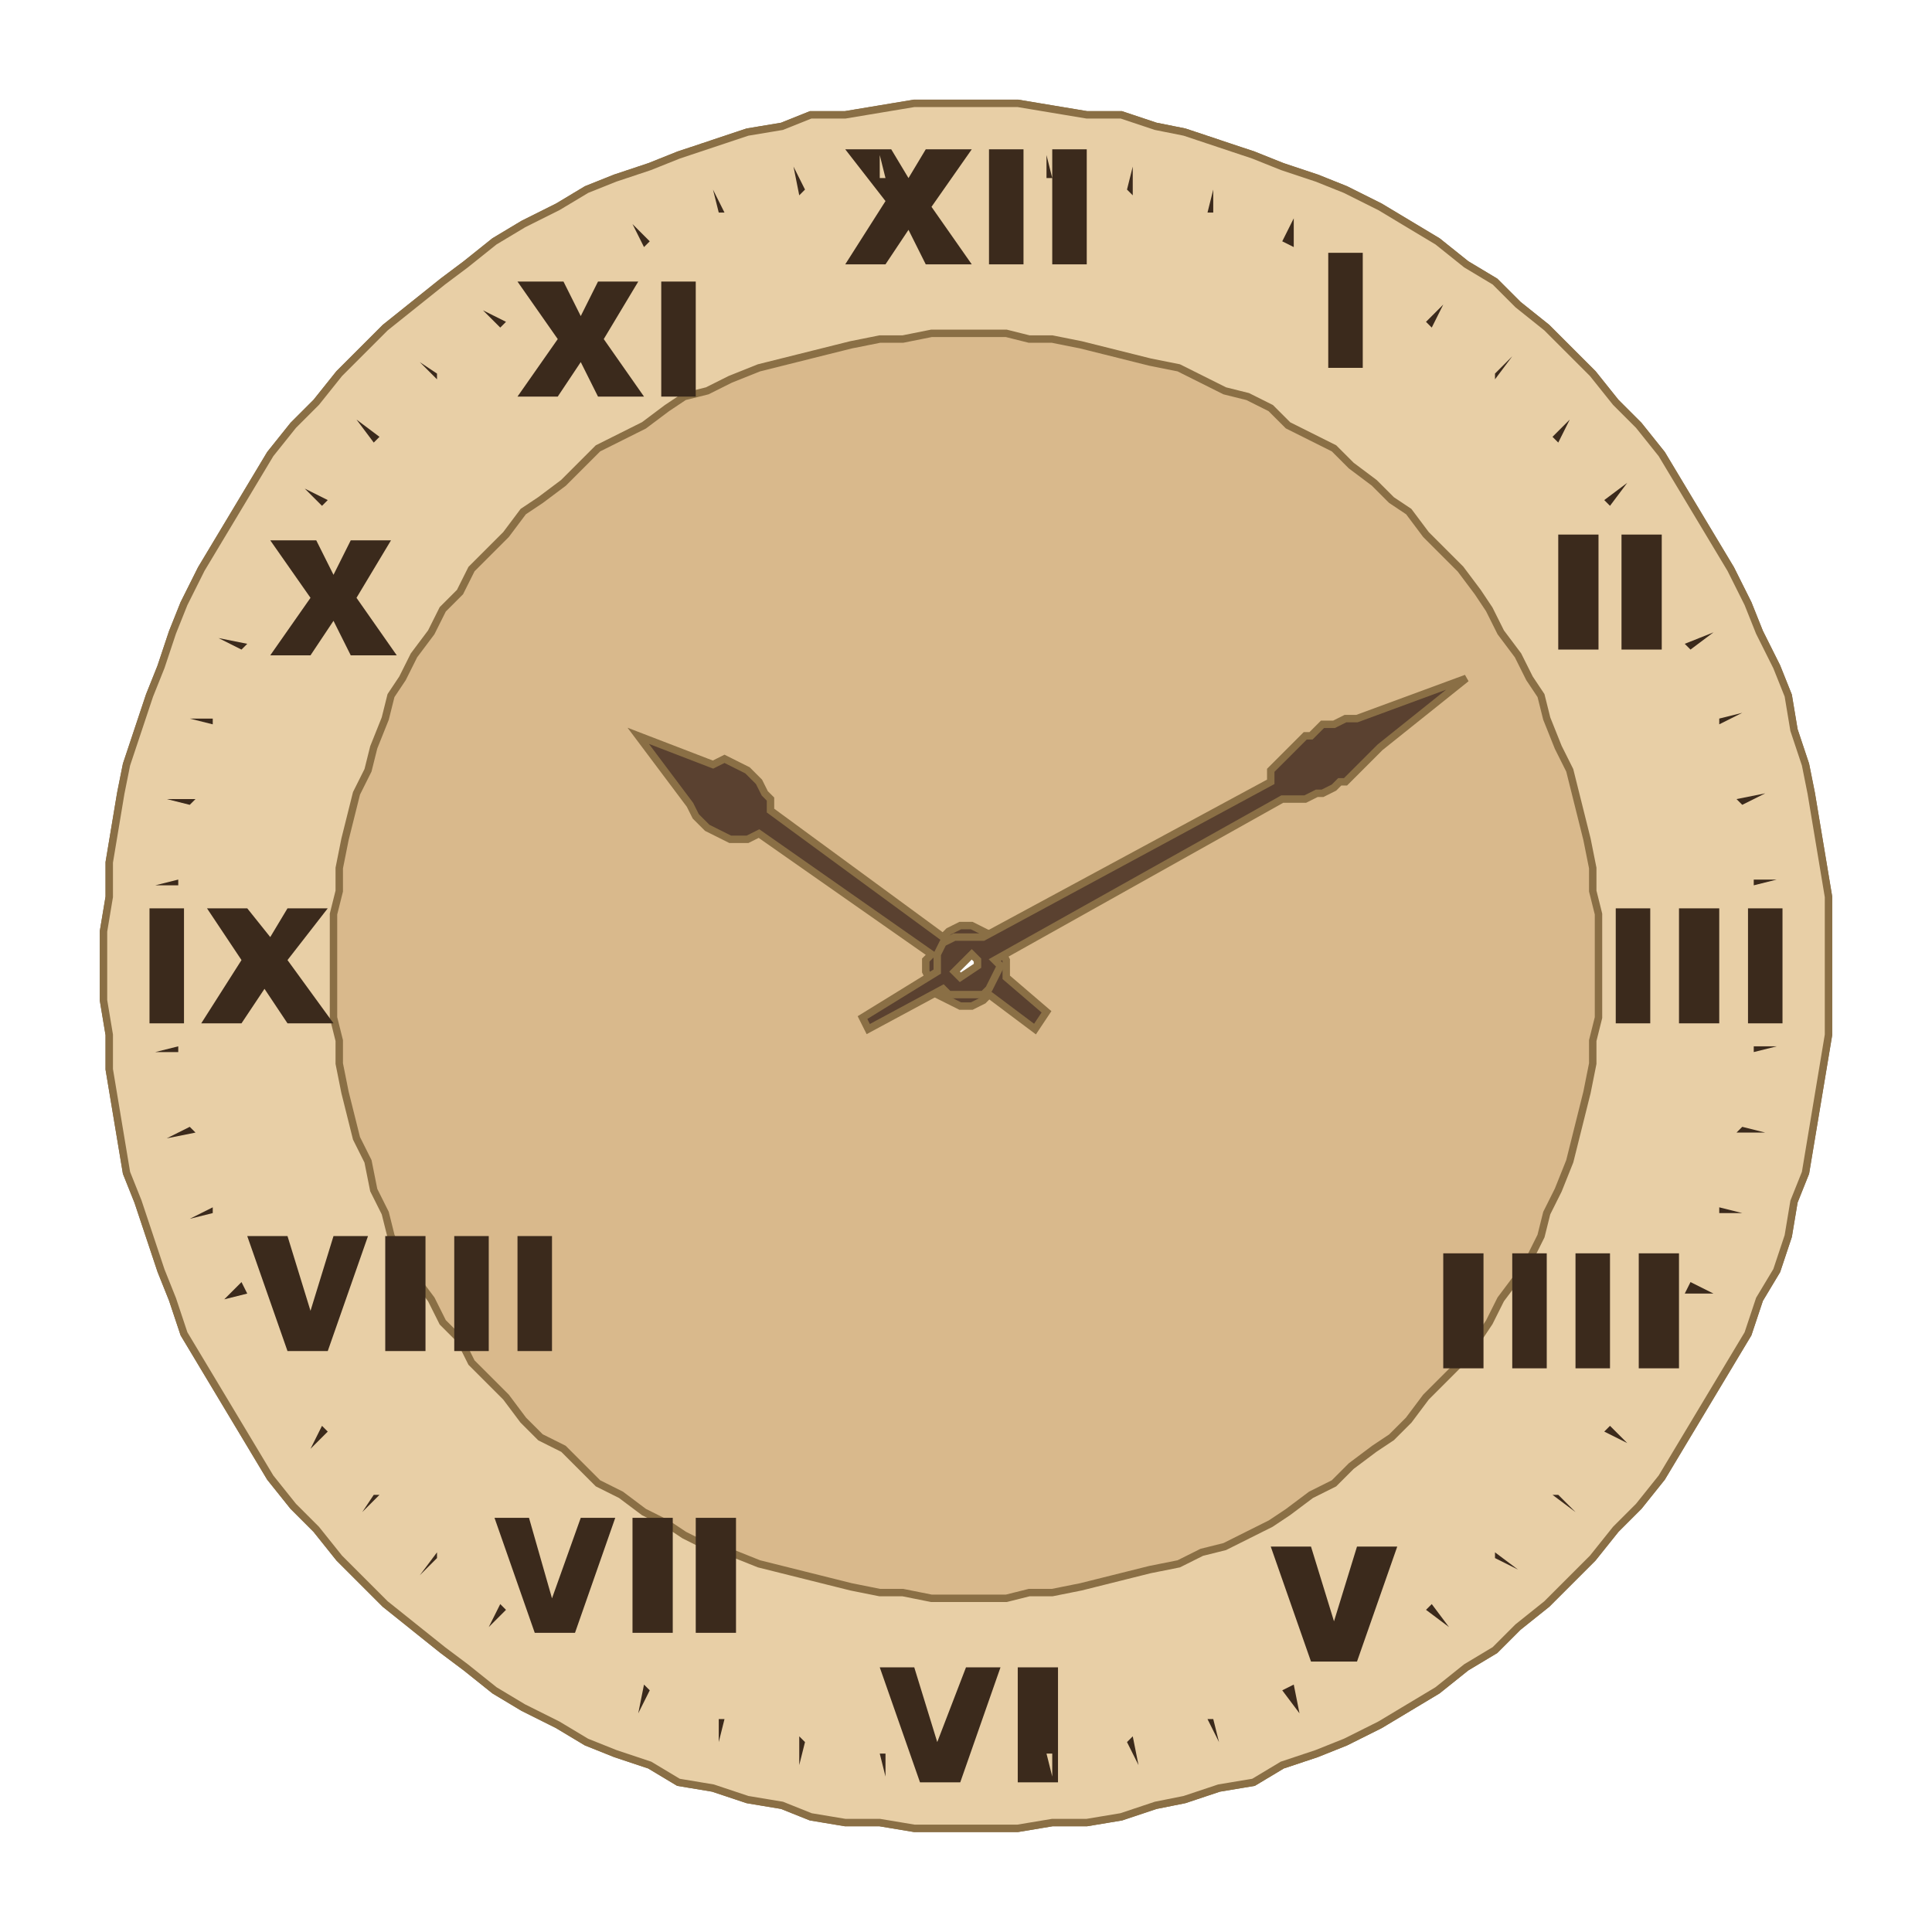
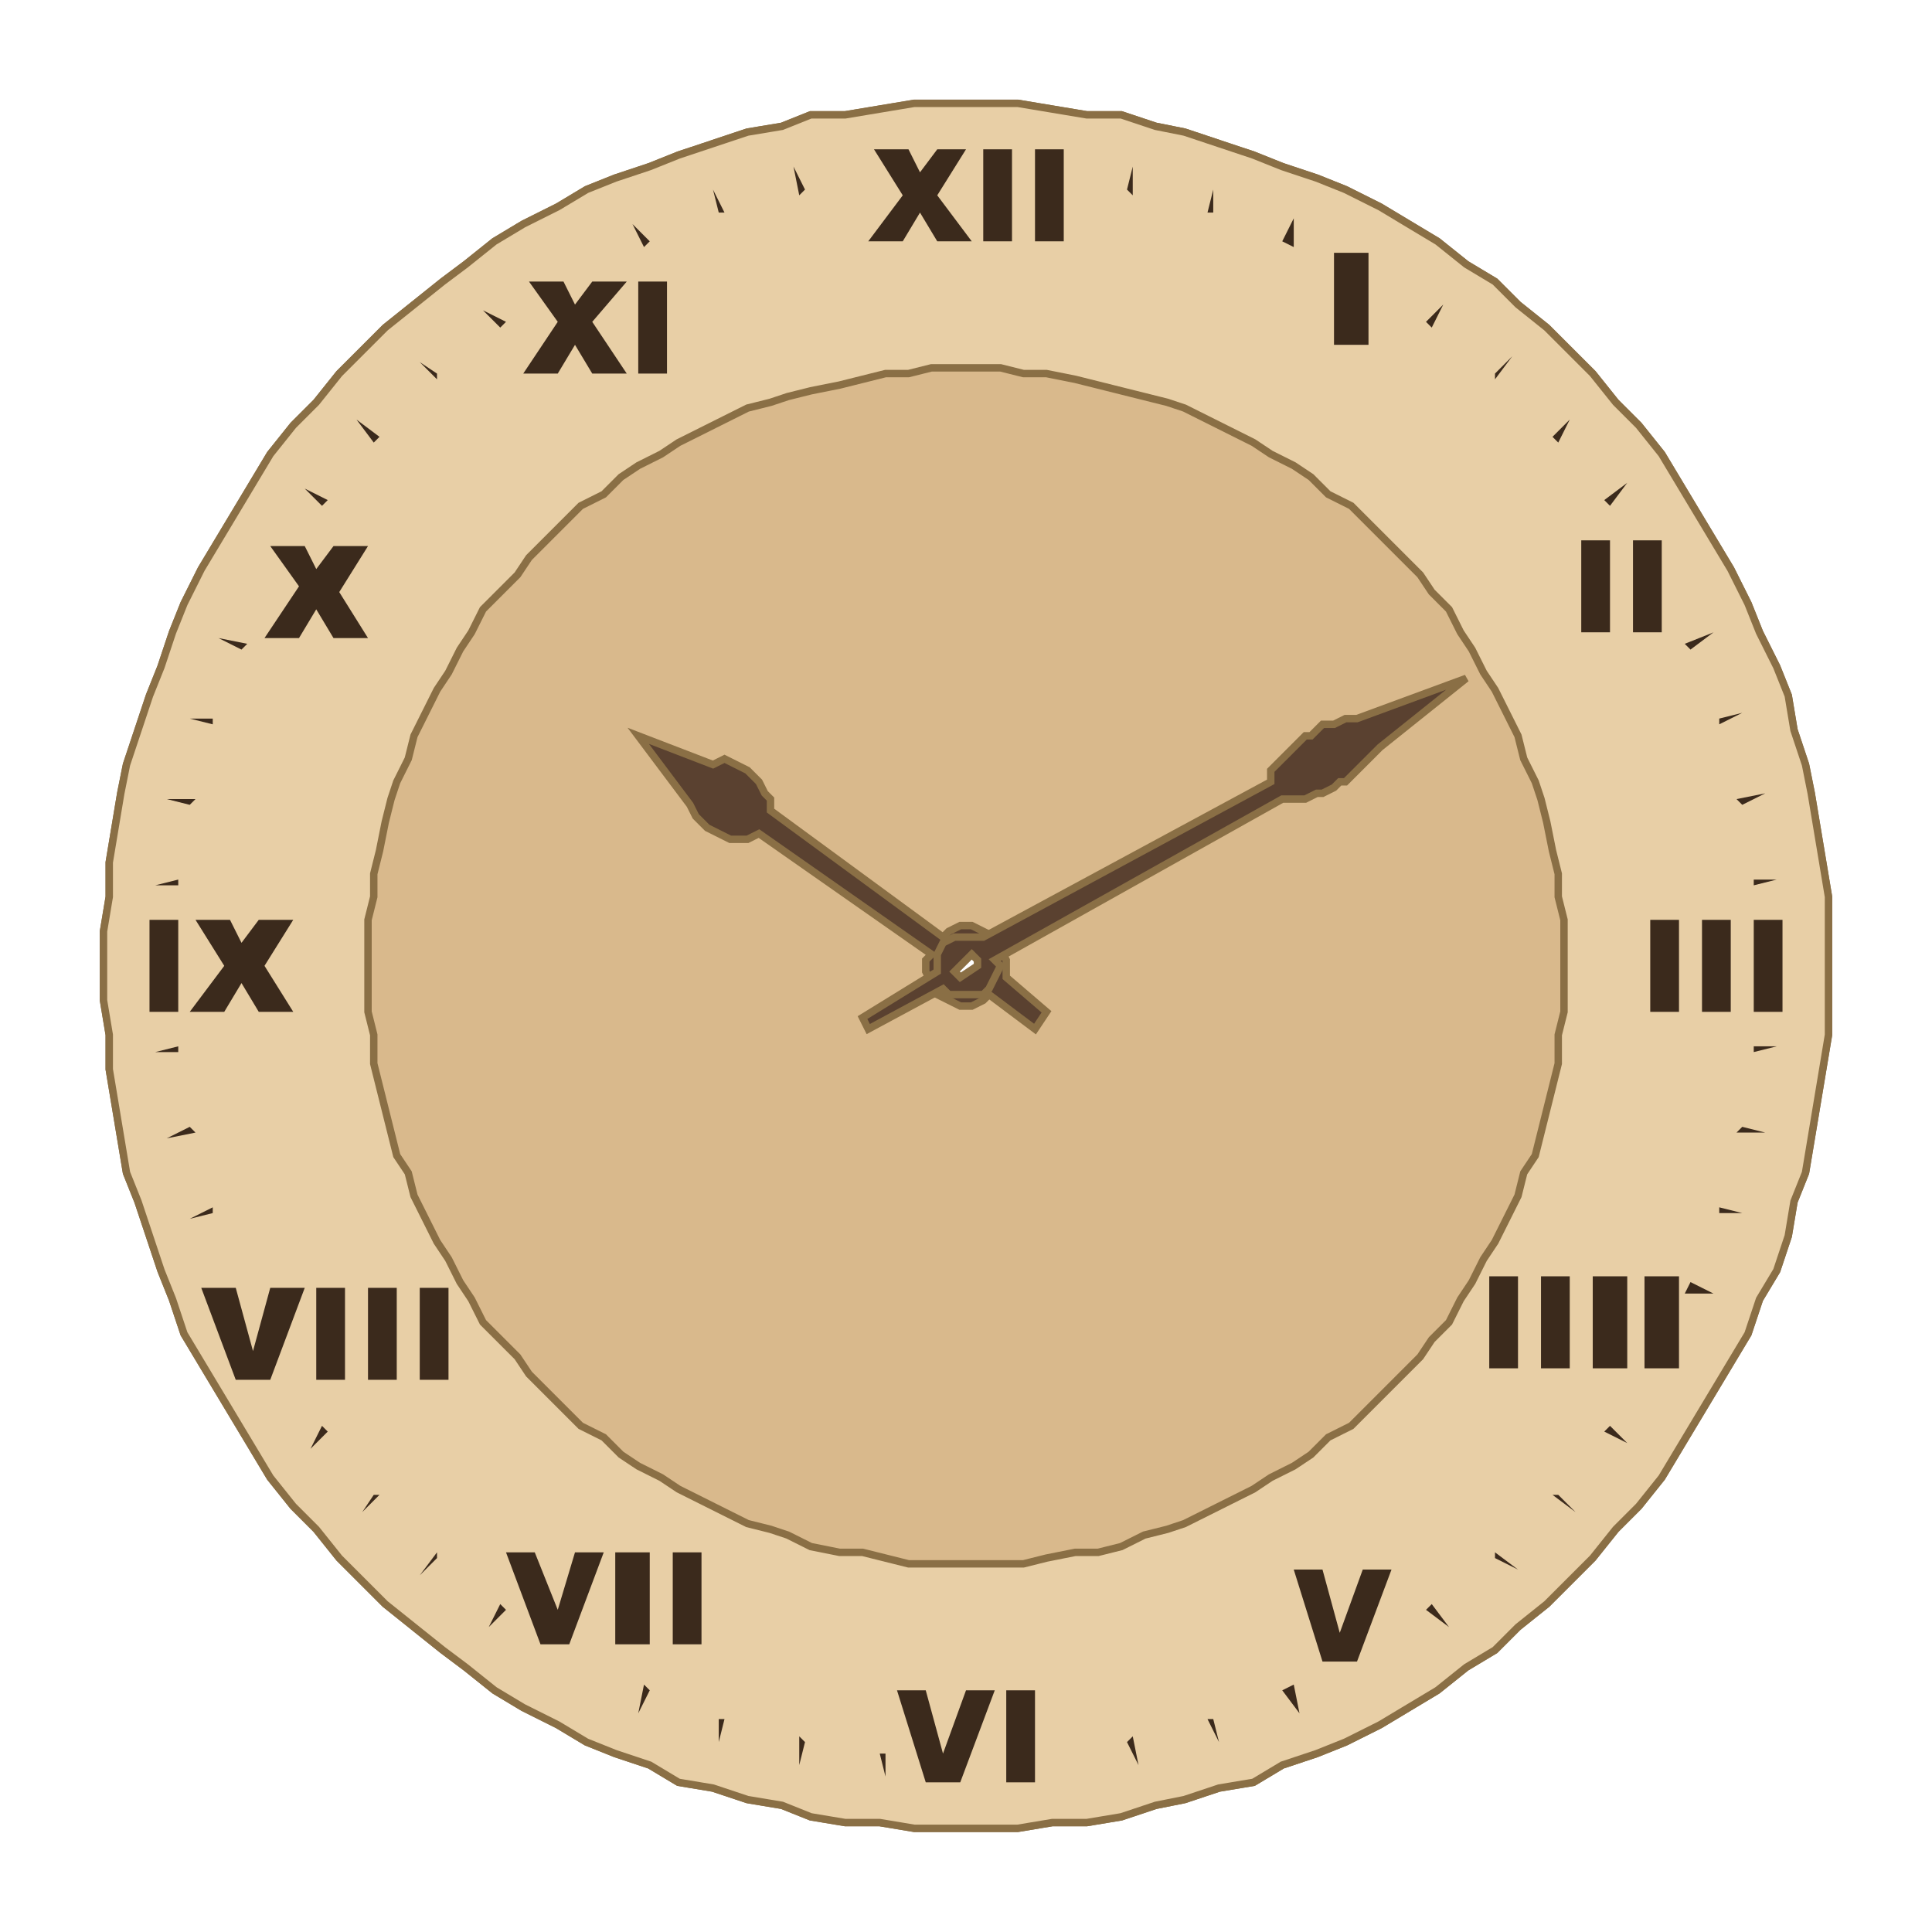
<svg xmlns="http://www.w3.org/2000/svg" height="200" viewBox="-168 -167.97 336 335.94">
-   <path d="M150,0 L150,6 L150,12 L149,18 L148,24 L147,30 L146,36 L144,41 L143,47 L141,53 L138,58 L136,64 L133,69 L130,74 L127,79 L124,84 L121,89 L117,94 L113,98 L109,103 L105,107 L101,111 L96,115 L92,119 L87,122 L82,126 L77,129 L72,132 L66,135 L61,137 L55,139 L50,142 L44,143 L38,145 L33,146 L27,148 L21,149 L15,149 L9,150 L3,150 L-3,150 L-9,150 L-15,149 L-21,149 L-27,148 L-32,146 L-38,145 L-44,143 L-50,142 L-55,139 L-61,137 L-66,135 L-71,132 L-77,129 L-82,126 L-87,122 L-91,119 L-96,115 L-101,111 L-105,107 L-109,103 L-113,98 L-117,94 L-121,89 L-124,84 L-127,79 L-130,74 L-133,69 L-136,64 L-138,58 L-140,53 L-142,47 L-144,41 L-146,36 L-147,30 L-148,24 L-149,18 L-149,12 L-150,6 L-150,0 L-150,-6 L-149,-12 L-149,-18 L-148,-24 L-147,-30 L-146,-35 L-144,-41 L-142,-47 L-140,-52 L-138,-58 L-136,-63 L-133,-69 L-130,-74 L-127,-79 L-124,-84 L-121,-89 L-117,-94 L-113,-98 L-109,-103 L-105,-107 L-101,-111 L-96,-115 L-91,-119 L-87,-122 L-82,-126 L-77,-129 L-71,-132 L-66,-135 L-61,-137 L-55,-139 L-50,-141 L-44,-143 L-38,-145 L-32,-146 L-27,-148 L-21,-148 L-15,-149 L-9,-150 L-3,-150 L3,-150 L9,-150 L15,-149 L21,-148 L27,-148 L33,-146 L38,-145 L44,-143 L50,-141 L55,-139 L61,-137 L66,-135 L72,-132 L77,-129 L82,-126 L87,-122 L92,-119 L96,-115 L101,-111 L105,-107 L109,-103 L113,-98 L117,-94 L121,-89 L124,-84 L127,-79 L130,-74 L133,-69 L136,-63 L138,-58 L141,-52 L143,-47 L144,-41 L146,-35 L147,-30 L148,-24 L149,-18 L150,-12 L150,-6 Z M4,0 L4,2 L3,3 L1,4 L0,4 L-2,4 L-3,3 L-4,1 L-4,-1 L-4,-2 L-2,-3 L-1,-4 L1,-4 L2,-3 L4,-2 L4,-1 Z M1,-137 L2,-136 L2,-135 L2,-129 L4,-128 L4,-127 L5,-125 L4,-123 L4,-122 L2,-121 L1,-120 L-1,-120 L-3,-121 L-4,-122 L-5,-124 L-5,-125 L-4,-127 L-3,-128 L-2,-135 L-2,-136 L-1,-137 L0,-137 Z" fill="#D9B98C" fill-rule="evenodd" stroke="#8A6F45" stroke-width="1.29" />
-   <path d="M150,0 L150,6 L150,12 L149,18 L148,24 L147,30 L146,36 L144,41 L143,47 L141,53 L138,58 L136,64 L133,69 L130,74 L127,79 L124,84 L121,89 L117,94 L113,98 L109,103 L105,107 L101,111 L96,115 L92,119 L87,122 L82,126 L77,129 L72,132 L66,135 L61,137 L55,139 L50,142 L44,143 L38,145 L33,146 L27,148 L21,149 L15,149 L9,150 L3,150 L-3,150 L-9,150 L-15,149 L-21,149 L-27,148 L-32,146 L-38,145 L-44,143 L-50,142 L-55,139 L-61,137 L-66,135 L-71,132 L-77,129 L-82,126 L-87,122 L-91,119 L-96,115 L-101,111 L-105,107 L-109,103 L-113,98 L-117,94 L-121,89 L-124,84 L-127,79 L-130,74 L-133,69 L-136,64 L-138,58 L-140,53 L-142,47 L-144,41 L-146,36 L-147,30 L-148,24 L-149,18 L-149,12 L-150,6 L-150,0 L-150,-6 L-149,-12 L-149,-18 L-148,-24 L-147,-30 L-146,-35 L-144,-41 L-142,-47 L-140,-52 L-138,-58 L-136,-63 L-133,-69 L-130,-74 L-127,-79 L-124,-84 L-121,-89 L-117,-94 L-113,-98 L-109,-103 L-105,-107 L-101,-111 L-96,-115 L-91,-119 L-87,-122 L-82,-126 L-77,-129 L-71,-132 L-66,-135 L-61,-137 L-55,-139 L-50,-141 L-44,-143 L-38,-145 L-32,-146 L-27,-148 L-21,-148 L-15,-149 L-9,-150 L-3,-150 L3,-150 L9,-150 L15,-149 L21,-148 L27,-148 L33,-146 L38,-145 L44,-143 L50,-141 L55,-139 L61,-137 L66,-135 L72,-132 L77,-129 L82,-126 L87,-122 L92,-119 L96,-115 L101,-111 L105,-107 L109,-103 L113,-98 L117,-94 L121,-89 L124,-84 L127,-79 L130,-74 L133,-69 L136,-63 L138,-58 L141,-52 L143,-47 L144,-41 L146,-35 L147,-30 L148,-24 L149,-18 L150,-12 L150,-6 Z M7,-110 L11,-109 L15,-109 L20,-108 L24,-107 L28,-106 L32,-105 L37,-104 L41,-102 L45,-100 L49,-99 L53,-97 L56,-94 L60,-92 L64,-90 L67,-87 L71,-84 L74,-81 L77,-79 L80,-75 L83,-72 L86,-69 L89,-65 L91,-62 L93,-58 L96,-54 L98,-50 L100,-47 L101,-43 L103,-38 L105,-34 L106,-30 L107,-26 L108,-22 L109,-17 L109,-13 L110,-9 L110,-4 L110,0 L110,4 L110,9 L109,13 L109,17 L108,22 L107,26 L106,30 L105,34 L103,39 L101,43 L100,47 L98,51 L96,54 L93,58 L91,62 L89,65 L86,69 L83,72 L80,75 L77,79 L74,82 L71,84 L67,87 L64,90 L60,92 L56,95 L53,97 L49,99 L45,101 L41,102 L37,104 L32,105 L28,106 L24,107 L20,108 L15,109 L11,109 L7,110 L2,110 L-2,110 L-6,110 L-11,109 L-15,109 L-20,108 L-24,107 L-28,106 L-32,105 L-36,104 L-41,102 L-45,101 L-49,99 L-52,97 L-56,95 L-60,92 L-64,90 L-67,87 L-70,84 L-74,82 L-77,79 L-80,75 L-83,72 L-86,69 L-88,65 L-91,62 L-93,58 L-96,54 L-98,51 L-100,47 L-101,43 L-103,39 L-104,34 L-106,30 L-107,26 L-108,22 L-109,17 L-109,13 L-110,9 L-110,4 L-110,0 L-110,-4 L-110,-9 L-109,-13 L-109,-17 L-108,-22 L-107,-26 L-106,-30 L-104,-34 L-103,-38 L-101,-43 L-100,-47 L-98,-50 L-96,-54 L-93,-58 L-91,-62 L-88,-65 L-86,-69 L-83,-72 L-80,-75 L-77,-79 L-74,-81 L-70,-84 L-67,-87 L-64,-90 L-60,-92 L-56,-94 L-52,-97 L-49,-99 L-45,-100 L-41,-102 L-36,-104 L-32,-105 L-28,-106 L-24,-107 L-20,-108 L-15,-109 L-11,-109 L-6,-110 L-2,-110 L2,-110 Z" fill="#E8CFA6" fill-rule="evenodd" stroke="#8A6F45" stroke-width="1.29" />
-   <path d="M14,-141 L15,-137 L14,-137 Z M29,-139 L29,-134 L28,-135 Z M43,-135 L43,-131 L42,-131 Z M57,-130 L57,-125 L55,-126 Z M83,-115 L81,-111 L80,-112 Z M95,-106 L92,-102 L92,-103 Z M105,-95 L103,-91 L102,-92 Z M115,-84 L112,-80 L111,-81 Z M130,-58 L126,-55 L125,-56 Z M135,-44 L131,-42 L131,-43 Z M139,-30 L135,-28 L134,-29 Z M141,-15 L137,-14 L137,-15 Z M141,14 L137,15 L137,14 Z M139,29 L134,29 L135,28 Z M135,43 L131,43 L131,42 Z M130,57 L125,57 L126,55 Z M115,83 L111,81 L112,80 Z M106,95 L102,92 L103,92 Z M96,105 L92,103 L92,102 Z M84,115 L80,112 L81,111 Z M58,130 L55,126 L57,125 Z M44,135 L42,131 L43,131 Z M30,139 L28,135 L29,134 Z M15,141 L14,137 L15,137 Z M-14,141 L-15,137 L-14,137 Z M-29,139 L-29,134 L-28,135 Z M-43,135 L-43,131 L-42,131 Z M-57,130 L-56,125 L-55,126 Z M-83,115 L-81,111 L-80,112 Z M-95,106 L-92,102 L-92,103 Z M-105,95 L-103,92 L-102,92 Z M-114,84 L-112,80 L-111,81 Z M-129,58 L-126,55 L-125,57 Z M-135,44 L-131,42 L-131,43 Z M-139,30 L-135,28 L-134,29 Z M-141,15 L-137,14 L-137,15 Z M-141,-14 L-137,-15 L-137,-14 Z M-139,-29 L-134,-29 L-135,-28 Z M-135,-43 L-131,-43 L-131,-42 Z M-130,-57 L-125,-56 L-126,-55 Z M-115,-83 L-111,-81 L-112,-80 Z M-106,-95 L-102,-92 L-103,-91 Z M-95,-105 L-92,-103 L-92,-102 Z M-84,-114 L-80,-112 L-81,-111 Z M-58,-129 L-55,-126 L-56,-125 Z M-44,-135 L-42,-131 L-43,-131 Z M-30,-139 L-28,-135 L-29,-134 Z M-15,-141 L-14,-137 L-15,-137 Z M21,-122 L15,-122 L15,-142 L21,-142 Z M10,-122 L4,-122 L4,-142 L10,-142 Z M-10,-137 L-7,-142 L1,-142 L-6,-132 L1,-122 L-7,-122 L-10,-128 L-14,-122 L-21,-122 L-14,-133 L-21,-142 L-13,-142 Z M69,-104 L63,-104 L63,-124 L69,-124 Z M121,-55 L114,-55 L114,-75 L121,-75 Z M110,-55 L103,-55 L103,-75 L110,-75 Z M142,10 L136,10 L136,-10 L142,-10 Z M131,10 L124,10 L124,-10 L131,-10 Z M119,10 L113,10 L113,-10 L119,-10 Z M124,70 L117,70 L117,50 L124,50 Z M112,70 L106,70 L106,50 L112,50 Z M101,70 L95,70 L95,50 L101,50 Z M90,70 L83,70 L83,50 L90,50 Z M64,114 L68,101 L75,101 L68,121 L60,121 L53,101 L60,101 Z M16,142 L9,142 L9,122 L16,122 Z M-5,135 L0,122 L6,122 L-1,142 L-8,142 L-15,122 L-9,122 Z M-40,116 L-47,116 L-47,96 L-40,96 Z M-51,116 L-58,116 L-58,96 L-51,96 Z M-72,110 L-67,96 L-61,96 L-68,116 L-75,116 L-82,96 L-76,96 Z M-72,67 L-78,67 L-78,47 L-72,47 Z M-83,67 L-89,67 L-89,47 L-83,47 Z M-94,67 L-101,67 L-101,47 L-94,47 Z M-114,60 L-110,47 L-104,47 L-111,67 L-118,67 L-125,47 L-118,47 Z M-121,-5 L-118,-10 L-111,-10 L-118,-1 L-110,10 L-118,10 L-122,4 L-126,10 L-133,10 L-126,-1 L-132,-10 L-125,-10 Z M-136,10 L-142,10 L-142,-10 L-136,-10 Z M-110,-68 L-107,-74 L-100,-74 L-106,-64 L-99,-54 L-107,-54 L-110,-60 L-114,-54 L-121,-54 L-114,-64 L-121,-74 L-113,-74 Z M-47,-99 L-53,-99 L-53,-119 L-47,-119 Z M-67,-113 L-64,-119 L-57,-119 L-63,-109 L-56,-99 L-64,-99 L-67,-105 L-71,-99 L-78,-99 L-71,-109 L-78,-119 L-70,-119 Z" fill="#3B2A1C" fill-rule="evenodd" />
+   <path d="M150,0 L150,6 L150,12 L149,18 L148,24 L147,30 L146,36 L144,41 L143,47 L141,53 L138,58 L136,64 L133,69 L130,74 L127,79 L124,84 L121,89 L117,94 L113,98 L109,103 L105,107 L101,111 L96,115 L92,119 L87,122 L82,126 L77,129 L72,132 L66,135 L61,137 L55,139 L50,142 L44,143 L38,145 L33,146 L27,148 L21,149 L15,149 L9,150 L3,150 L-3,150 L-9,150 L-15,149 L-21,149 L-27,148 L-32,146 L-38,145 L-44,143 L-50,142 L-55,139 L-61,137 L-66,135 L-71,132 L-77,129 L-82,126 L-87,122 L-91,119 L-96,115 L-101,111 L-105,107 L-109,103 L-113,98 L-117,94 L-121,89 L-124,84 L-127,79 L-130,74 L-133,69 L-136,64 L-138,58 L-140,53 L-142,47 L-144,41 L-146,36 L-147,30 L-148,24 L-149,18 L-149,12 L-150,6 L-150,0 L-150,-6 L-149,-12 L-149,-18 L-148,-24 L-147,-30 L-146,-35 L-144,-41 L-142,-47 L-140,-52 L-138,-58 L-136,-63 L-133,-69 L-130,-74 L-127,-79 L-124,-84 L-121,-89 L-117,-94 L-113,-98 L-109,-103 L-105,-107 L-101,-111 L-96,-115 L-91,-119 L-87,-122 L-82,-126 L-77,-129 L-71,-132 L-66,-135 L-61,-137 L-55,-139 L-50,-141 L-44,-143 L-38,-145 L-32,-146 L-27,-148 L-21,-148 L-15,-149 L-9,-150 L-3,-150 L3,-150 L9,-150 L15,-149 L21,-148 L27,-148 L33,-146 L38,-145 L44,-143 L50,-141 L55,-139 L61,-137 L66,-135 L72,-132 L77,-129 L82,-126 L87,-122 L92,-119 L96,-115 L101,-111 L105,-107 L109,-103 L113,-98 L117,-94 L121,-89 L124,-84 L127,-79 L130,-74 L133,-69 L136,-63 L138,-58 L141,-52 L143,-47 L144,-41 L146,-35 L147,-30 L148,-24 L149,-18 L150,-12 L150,-6 Z M4,0 L4,2 L3,3 L1,4 L0,4 L-2,4 L-3,3 L-4,1 L-4,-1 L-4,-2 L-2,-3 L-1,-4 L1,-4 L2,-3 L4,-2 L4,-1 Z M1,-134 L2,-133 L2,-132 L2,-126 L4,-125 L4,-124 L5,-122 L4,-120 L4,-119 L2,-118 L1,-117 L-1,-117 L-3,-118 L-4,-119 L-5,-121 L-5,-122 L-4,-124 L-3,-125 L-2,-132 L-2,-133 L-1,-134 L0,-134 Z" fill="#D9B98C" fill-rule="evenodd" stroke="#8A6F45" stroke-width="1.29" />
+   <path d="M150,0 L150,6 L150,12 L149,18 L148,24 L147,30 L146,36 L144,41 L143,47 L141,53 L138,58 L136,64 L133,69 L130,74 L127,79 L124,84 L121,89 L117,94 L113,98 L109,103 L105,107 L101,111 L96,115 L92,119 L87,122 L82,126 L77,129 L72,132 L66,135 L61,137 L55,139 L50,142 L44,143 L38,145 L33,146 L27,148 L21,149 L15,149 L9,150 L3,150 L-3,150 L-9,150 L-15,149 L-21,149 L-27,148 L-32,146 L-38,145 L-44,143 L-50,142 L-55,139 L-61,137 L-66,135 L-71,132 L-77,129 L-82,126 L-87,122 L-91,119 L-96,115 L-101,111 L-105,107 L-109,103 L-113,98 L-117,94 L-121,89 L-124,84 L-127,79 L-130,74 L-133,69 L-136,64 L-138,58 L-140,53 L-142,47 L-144,41 L-146,36 L-147,30 L-148,24 L-149,18 L-149,12 L-150,6 L-150,0 L-150,-6 L-149,-12 L-149,-18 L-148,-24 L-147,-30 L-146,-35 L-144,-41 L-142,-47 L-140,-52 L-138,-58 L-136,-63 L-133,-69 L-130,-74 L-127,-79 L-124,-84 L-121,-89 L-117,-94 L-113,-98 L-109,-103 L-105,-107 L-101,-111 L-96,-115 L-91,-119 L-87,-122 L-82,-126 L-77,-129 L-71,-132 L-66,-135 L-61,-137 L-55,-139 L-50,-141 L-44,-143 L-38,-145 L-32,-146 L-27,-148 L-21,-148 L-15,-149 L-9,-150 L-3,-150 L3,-150 L9,-150 L15,-149 L21,-148 L27,-148 L33,-146 L38,-145 L44,-143 L50,-141 L55,-139 L61,-137 L66,-135 L72,-132 L77,-129 L82,-126 L87,-122 L92,-119 L96,-115 L101,-111 L105,-107 L109,-103 L113,-98 L117,-94 L121,-89 L124,-84 L127,-79 L130,-74 L133,-69 L136,-63 L138,-58 L141,-52 L143,-47 L144,-41 L146,-35 L147,-30 L148,-24 L149,-18 L150,-12 L150,-6 Z M6,-104 L10,-103 L14,-103 L19,-102 L23,-101 L27,-100 L31,-99 L35,-98 L38,-97 L42,-95 L46,-93 L50,-91 L53,-89 L57,-87 L60,-85 L63,-82 L67,-80 L70,-77 L73,-74 L76,-71 L79,-68 L81,-65 L84,-62 L86,-58 L88,-55 L90,-51 L92,-48 L94,-44 L96,-40 L97,-36 L99,-32 L100,-29 L101,-25 L102,-20 L103,-16 L103,-12 L104,-8 L104,-4 L104,0 L104,4 L104,8 L103,12 L103,17 L102,21 L101,25 L100,29 L99,33 L97,36 L96,40 L94,44 L92,48 L90,51 L88,55 L86,58 L84,62 L81,65 L79,68 L76,71 L73,74 L70,77 L67,80 L63,82 L60,85 L57,87 L53,89 L50,91 L46,93 L42,95 L38,97 L35,98 L31,99 L27,101 L23,102 L19,102 L14,103 L10,104 L6,104 L2,104 L-2,104 L-6,104 L-10,104 L-14,103 L-18,102 L-22,102 L-27,101 L-31,99 L-34,98 L-38,97 L-42,95 L-46,93 L-50,91 L-53,89 L-57,87 L-60,85 L-63,82 L-67,80 L-70,77 L-73,74 L-76,71 L-78,68 L-81,65 L-84,62 L-86,58 L-88,55 L-90,51 L-92,48 L-94,44 L-96,40 L-97,36 L-99,33 L-100,29 L-101,25 L-102,21 L-103,17 L-103,12 L-104,8 L-104,4 L-104,0 L-104,-4 L-104,-8 L-103,-12 L-103,-16 L-102,-20 L-101,-25 L-100,-29 L-99,-32 L-97,-36 L-96,-40 L-94,-44 L-92,-48 L-90,-51 L-88,-55 L-86,-58 L-84,-62 L-81,-65 L-78,-68 L-76,-71 L-73,-74 L-70,-77 L-67,-80 L-63,-82 L-60,-85 L-57,-87 L-53,-89 L-50,-91 L-46,-93 L-42,-95 L-38,-97 L-34,-98 L-31,-99 L-27,-100 L-22,-101 L-18,-102 L-14,-103 L-10,-103 L-6,-104 L-2,-104 L2,-104 Z" fill="#E8CFA6" fill-rule="evenodd" stroke="#8A6F45" stroke-width="1.29" />
+   <path d="M29,-139 L29,-134 L28,-135 Z M43,-135 L43,-131 L42,-131 Z M57,-130 L57,-125 L55,-126 Z M83,-115 L81,-111 L80,-112 Z M95,-106 L92,-102 L92,-103 Z M105,-95 L103,-91 L102,-92 Z M115,-84 L112,-80 L111,-81 Z M130,-58 L126,-55 L125,-56 Z M135,-44 L131,-42 L131,-43 Z M139,-30 L135,-28 L134,-29 Z M141,-15 L137,-14 L137,-15 Z M141,14 L137,15 L137,14 Z M139,29 L134,29 L135,28 Z M135,43 L131,43 L131,42 Z M130,57 L125,57 L126,55 Z M115,83 L111,81 L112,80 Z M106,95 L102,92 L103,92 Z M96,105 L92,103 L92,102 Z M84,115 L80,112 L81,111 Z M58,130 L55,126 L57,125 Z M44,135 L42,131 L43,131 Z M30,139 L28,135 L29,134 Z M-14,141 L-15,137 L-14,137 Z M-29,139 L-29,134 L-28,135 Z M-43,135 L-43,131 L-42,131 Z M-57,130 L-56,125 L-55,126 Z M-83,115 L-81,111 L-80,112 Z M-95,106 L-92,102 L-92,103 Z M-105,95 L-103,92 L-102,92 Z M-114,84 L-112,80 L-111,81 Z M-135,44 L-131,42 L-131,43 Z M-139,30 L-135,28 L-134,29 Z M-141,15 L-137,14 L-137,15 Z M-141,-14 L-137,-15 L-137,-14 Z M-139,-29 L-134,-29 L-135,-28 Z M-135,-43 L-131,-43 L-131,-42 Z M-130,-57 L-125,-56 L-126,-55 Z M-115,-83 L-111,-81 L-112,-80 Z M-106,-95 L-102,-92 L-103,-91 Z M-95,-105 L-92,-103 L-92,-102 Z M-84,-114 L-80,-112 L-81,-111 Z M-58,-129 L-55,-126 L-56,-125 Z M-44,-135 L-42,-131 L-43,-131 Z M-30,-139 L-28,-135 L-29,-134 Z M17,-126 L12,-126 L12,-142 L17,-142 Z M8,-126 L3,-126 L3,-142 L8,-142 Z M-8,-138 L-5,-142 L0,-142 L-5,-134 L1,-126 L-5,-126 L-8,-131 L-11,-126 L-17,-126 L-11,-134 L-16,-142 L-10,-142 Z M70,-108 L64,-108 L64,-124 L70,-124 Z M121,-58 L116,-58 L116,-74 L121,-74 Z M112,-58 L107,-58 L107,-74 L112,-74 Z M142,8 L137,8 L137,-8 L142,-8 Z M133,8 L128,8 L128,-8 L133,-8 Z M124,8 L119,8 L119,-8 L124,-8 Z M124,70 L118,70 L118,54 L124,54 Z M115,70 L109,70 L109,54 L115,54 Z M105,70 L100,70 L100,54 L105,54 Z M96,70 L91,70 L91,54 L96,54 Z M65,116 L69,105 L74,105 L68,121 L62,121 L57,105 L62,105 Z M12,142 L7,142 L7,126 L12,126 Z M-4,137 L0,126 L5,126 L-1,142 L-7,142 L-12,126 L-7,126 Z M-46,118 L-51,118 L-51,102 L-46,102 Z M-55,118 L-61,118 L-61,102 L-55,102 Z M-71,112 L-68,102 L-63,102 L-69,118 L-74,118 L-80,102 L-75,102 Z M-90,72 L-95,72 L-95,56 L-90,56 Z M-99,72 L-104,72 L-104,56 L-99,56 Z M-108,72 L-113,72 L-113,56 L-108,56 Z M-124,67 L-121,56 L-115,56 L-121,72 L-127,72 L-133,56 L-127,56 Z M-126,-4 L-123,-8 L-117,-8 L-122,0 L-117,8 L-123,8 L-126,3 L-129,8 L-135,8 L-129,0 L-134,-8 L-128,-8 Z M-137,8 L-142,8 L-142,-8 L-137,-8 Z M-113,-69 L-110,-73 L-104,-73 L-109,-65 L-104,-57 L-110,-57 L-113,-62 L-116,-57 L-122,-57 L-116,-66 L-121,-73 L-115,-73 Z M-52,-103 L-57,-103 L-57,-119 L-52,-119 Z M-68,-115 L-65,-119 L-59,-119 L-65,-112 L-59,-103 L-65,-103 L-68,-108 L-71,-103 L-77,-103 L-71,-112 L-76,-119 L-70,-119 Z" fill="#3B2A1C" fill-rule="evenodd" />
  <path d="M-44,-35 L-42,-36 L-40,-35 L-38,-34 L-37,-33 L-36,-32 L-35,-30 L-34,-29 L-34,-27 L-4,-5 L-3,-6 L-1,-7 L1,-7 L3,-6 L5,-5 L6,-3 L7,-1 L7,1 L7,2 L14,8 L12,11 L4,5 L3,6 L1,7 L-1,7 L-3,6 L-5,5 L-6,3 L-7,1 L-7,-1 L-6,-2 L-36,-23 L-38,-22 L-40,-22 L-41,-22 L-43,-23 L-45,-24 L-46,-25 L-47,-26 L-48,-28 L-57,-40 Z M2,-2 L2,-1 L3,0 L2,2 L1,2 L0,3 L-1,2 L-2,1 L-3,0 L-2,-1 L-1,-2 L0,-3 L1,-2 Z" fill="#5A4130" fill-rule="evenodd" stroke="#8A6F45" stroke-width="1.29" />
  <path d="M72,-38 L71,-37 L69,-35 L67,-33 L66,-32 L65,-32 L64,-31 L62,-30 L61,-30 L59,-29 L57,-29 L55,-29 L5,-1 L6,0 L5,2 L4,4 L3,5 L1,5 L-1,5 L-3,5 L-4,4 L-17,11 L-18,9 L-5,1 L-5,-1 L-5,-2 L-4,-4 L-2,-5 L0,-5 L1,-5 L3,-5 L53,-32 L53,-34 L54,-35 L56,-37 L58,-39 L59,-40 L60,-40 L61,-41 L62,-42 L64,-42 L66,-43 L68,-43 L87,-50 Z M2,0 L-1,2 L-2,1 L1,-2 L2,-1 Z" fill="#5A4130" fill-rule="evenodd" stroke="#8A6F45" stroke-width="1.29" />
</svg>
